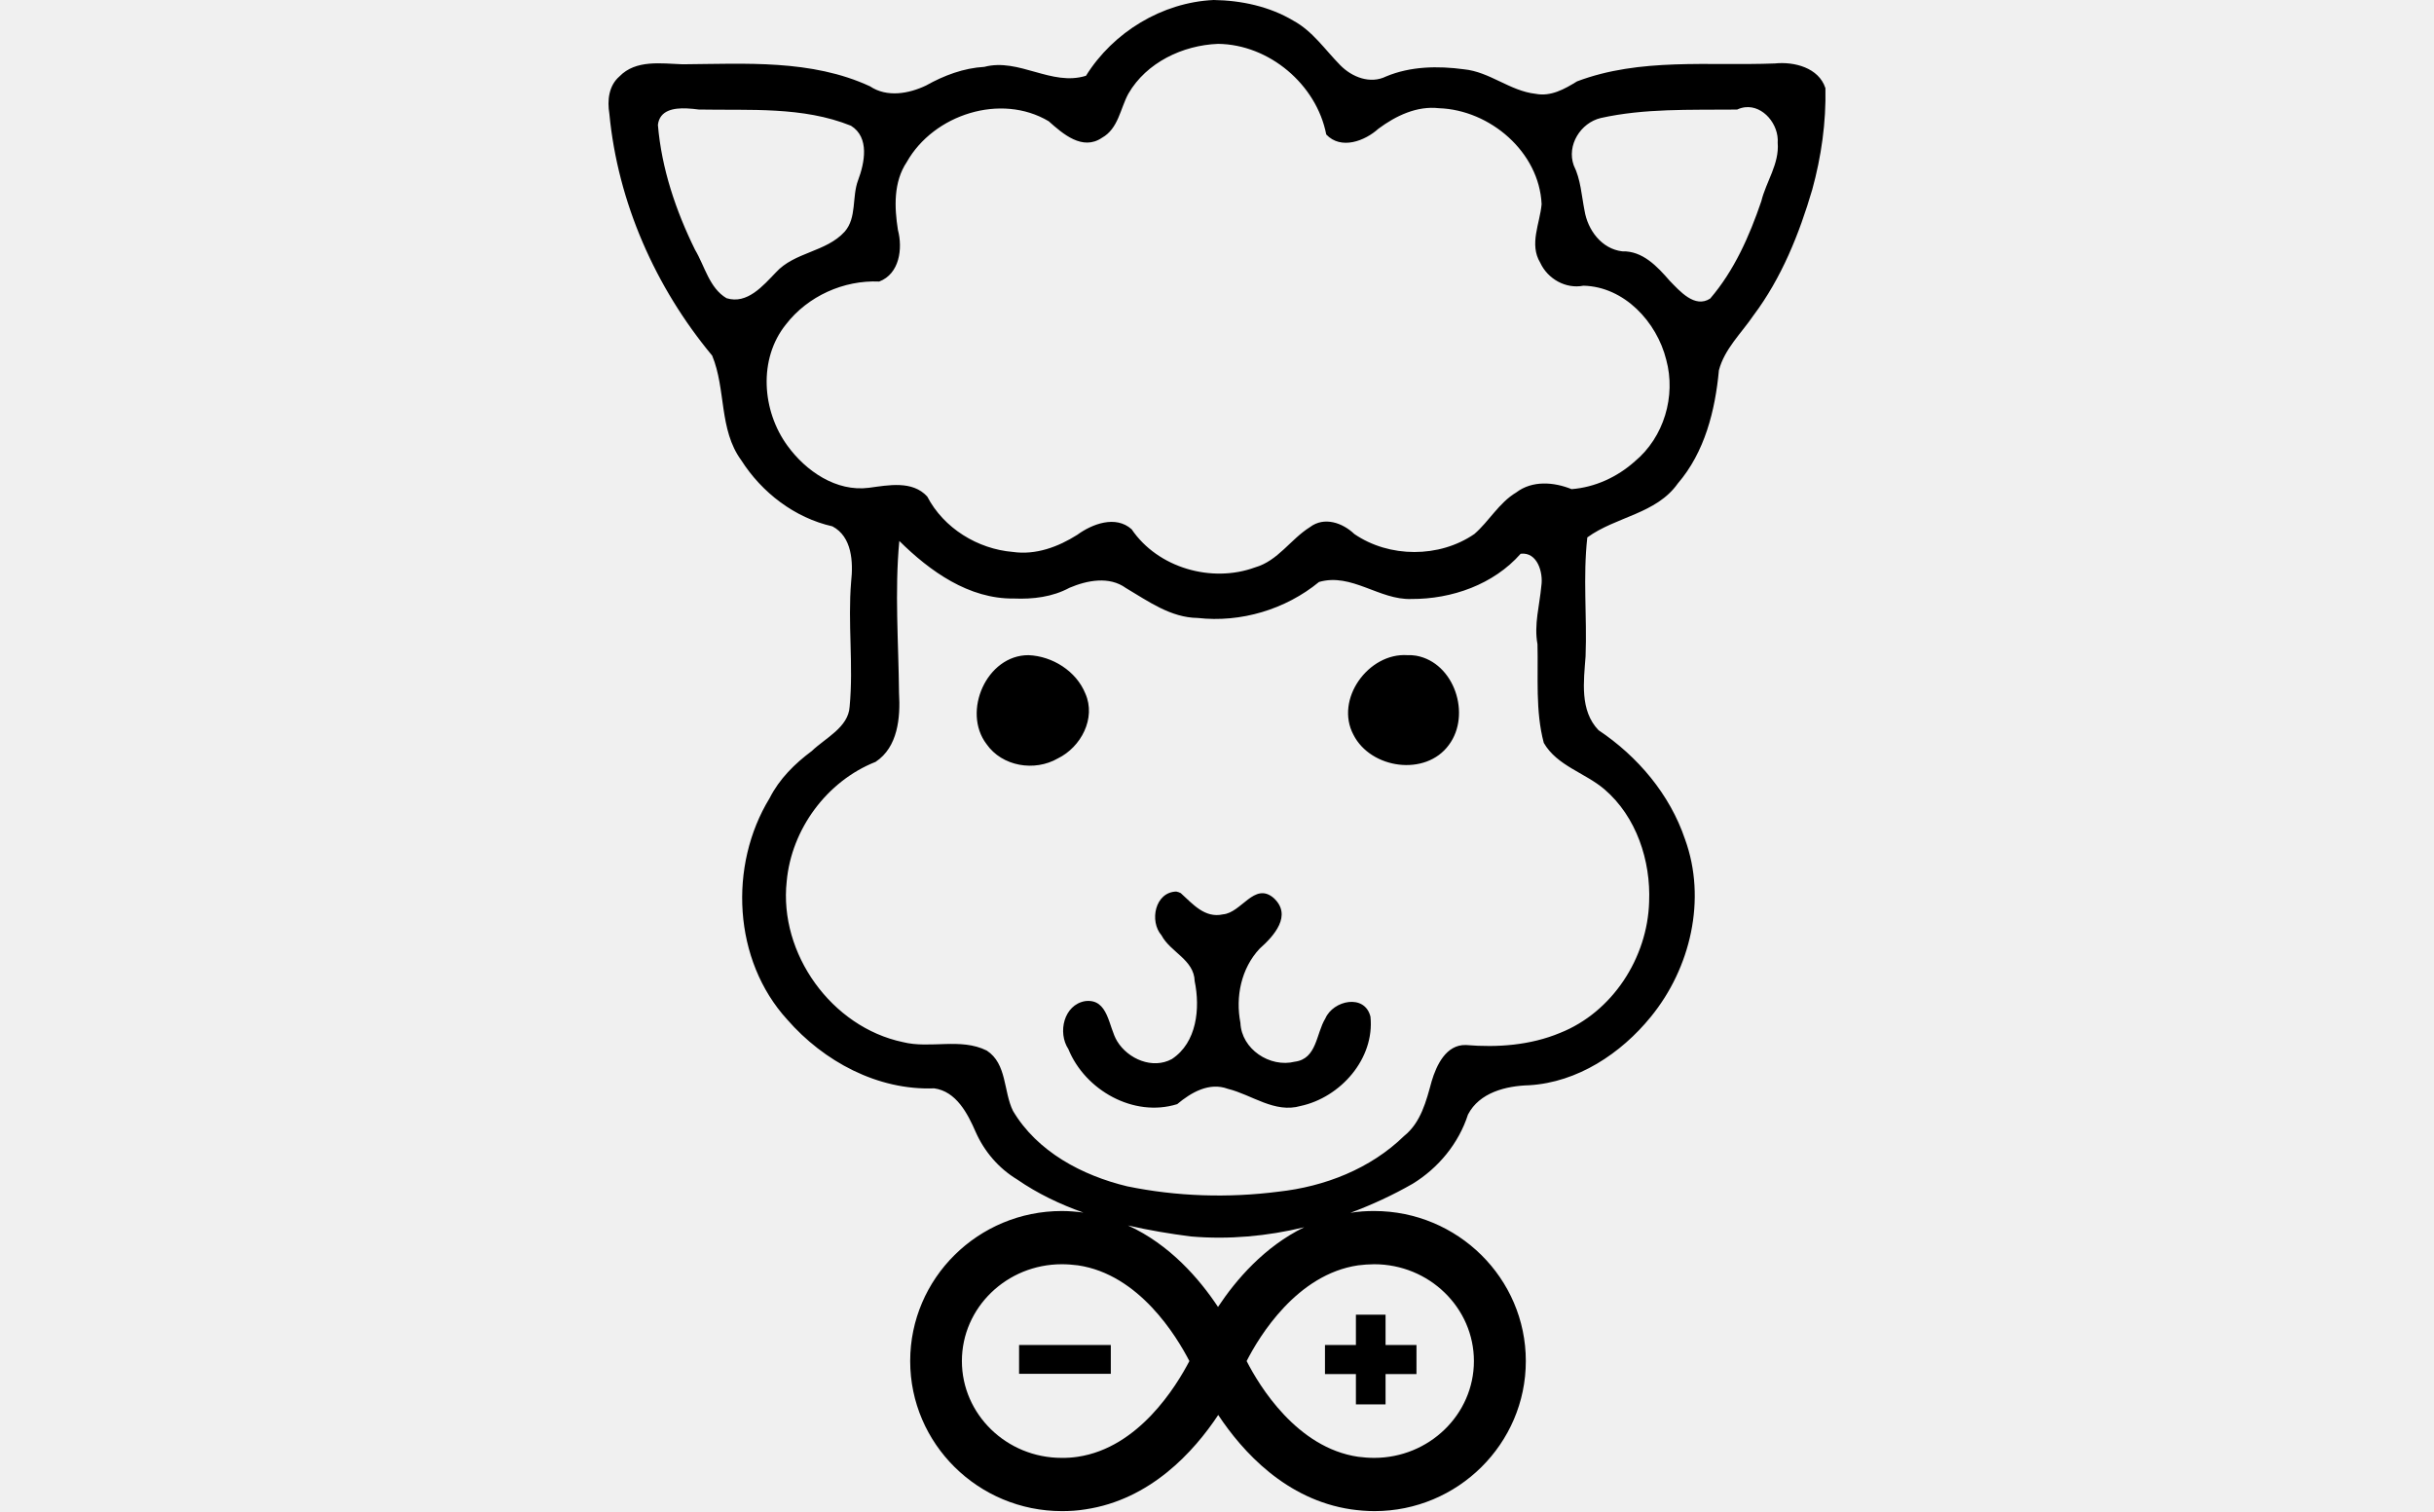
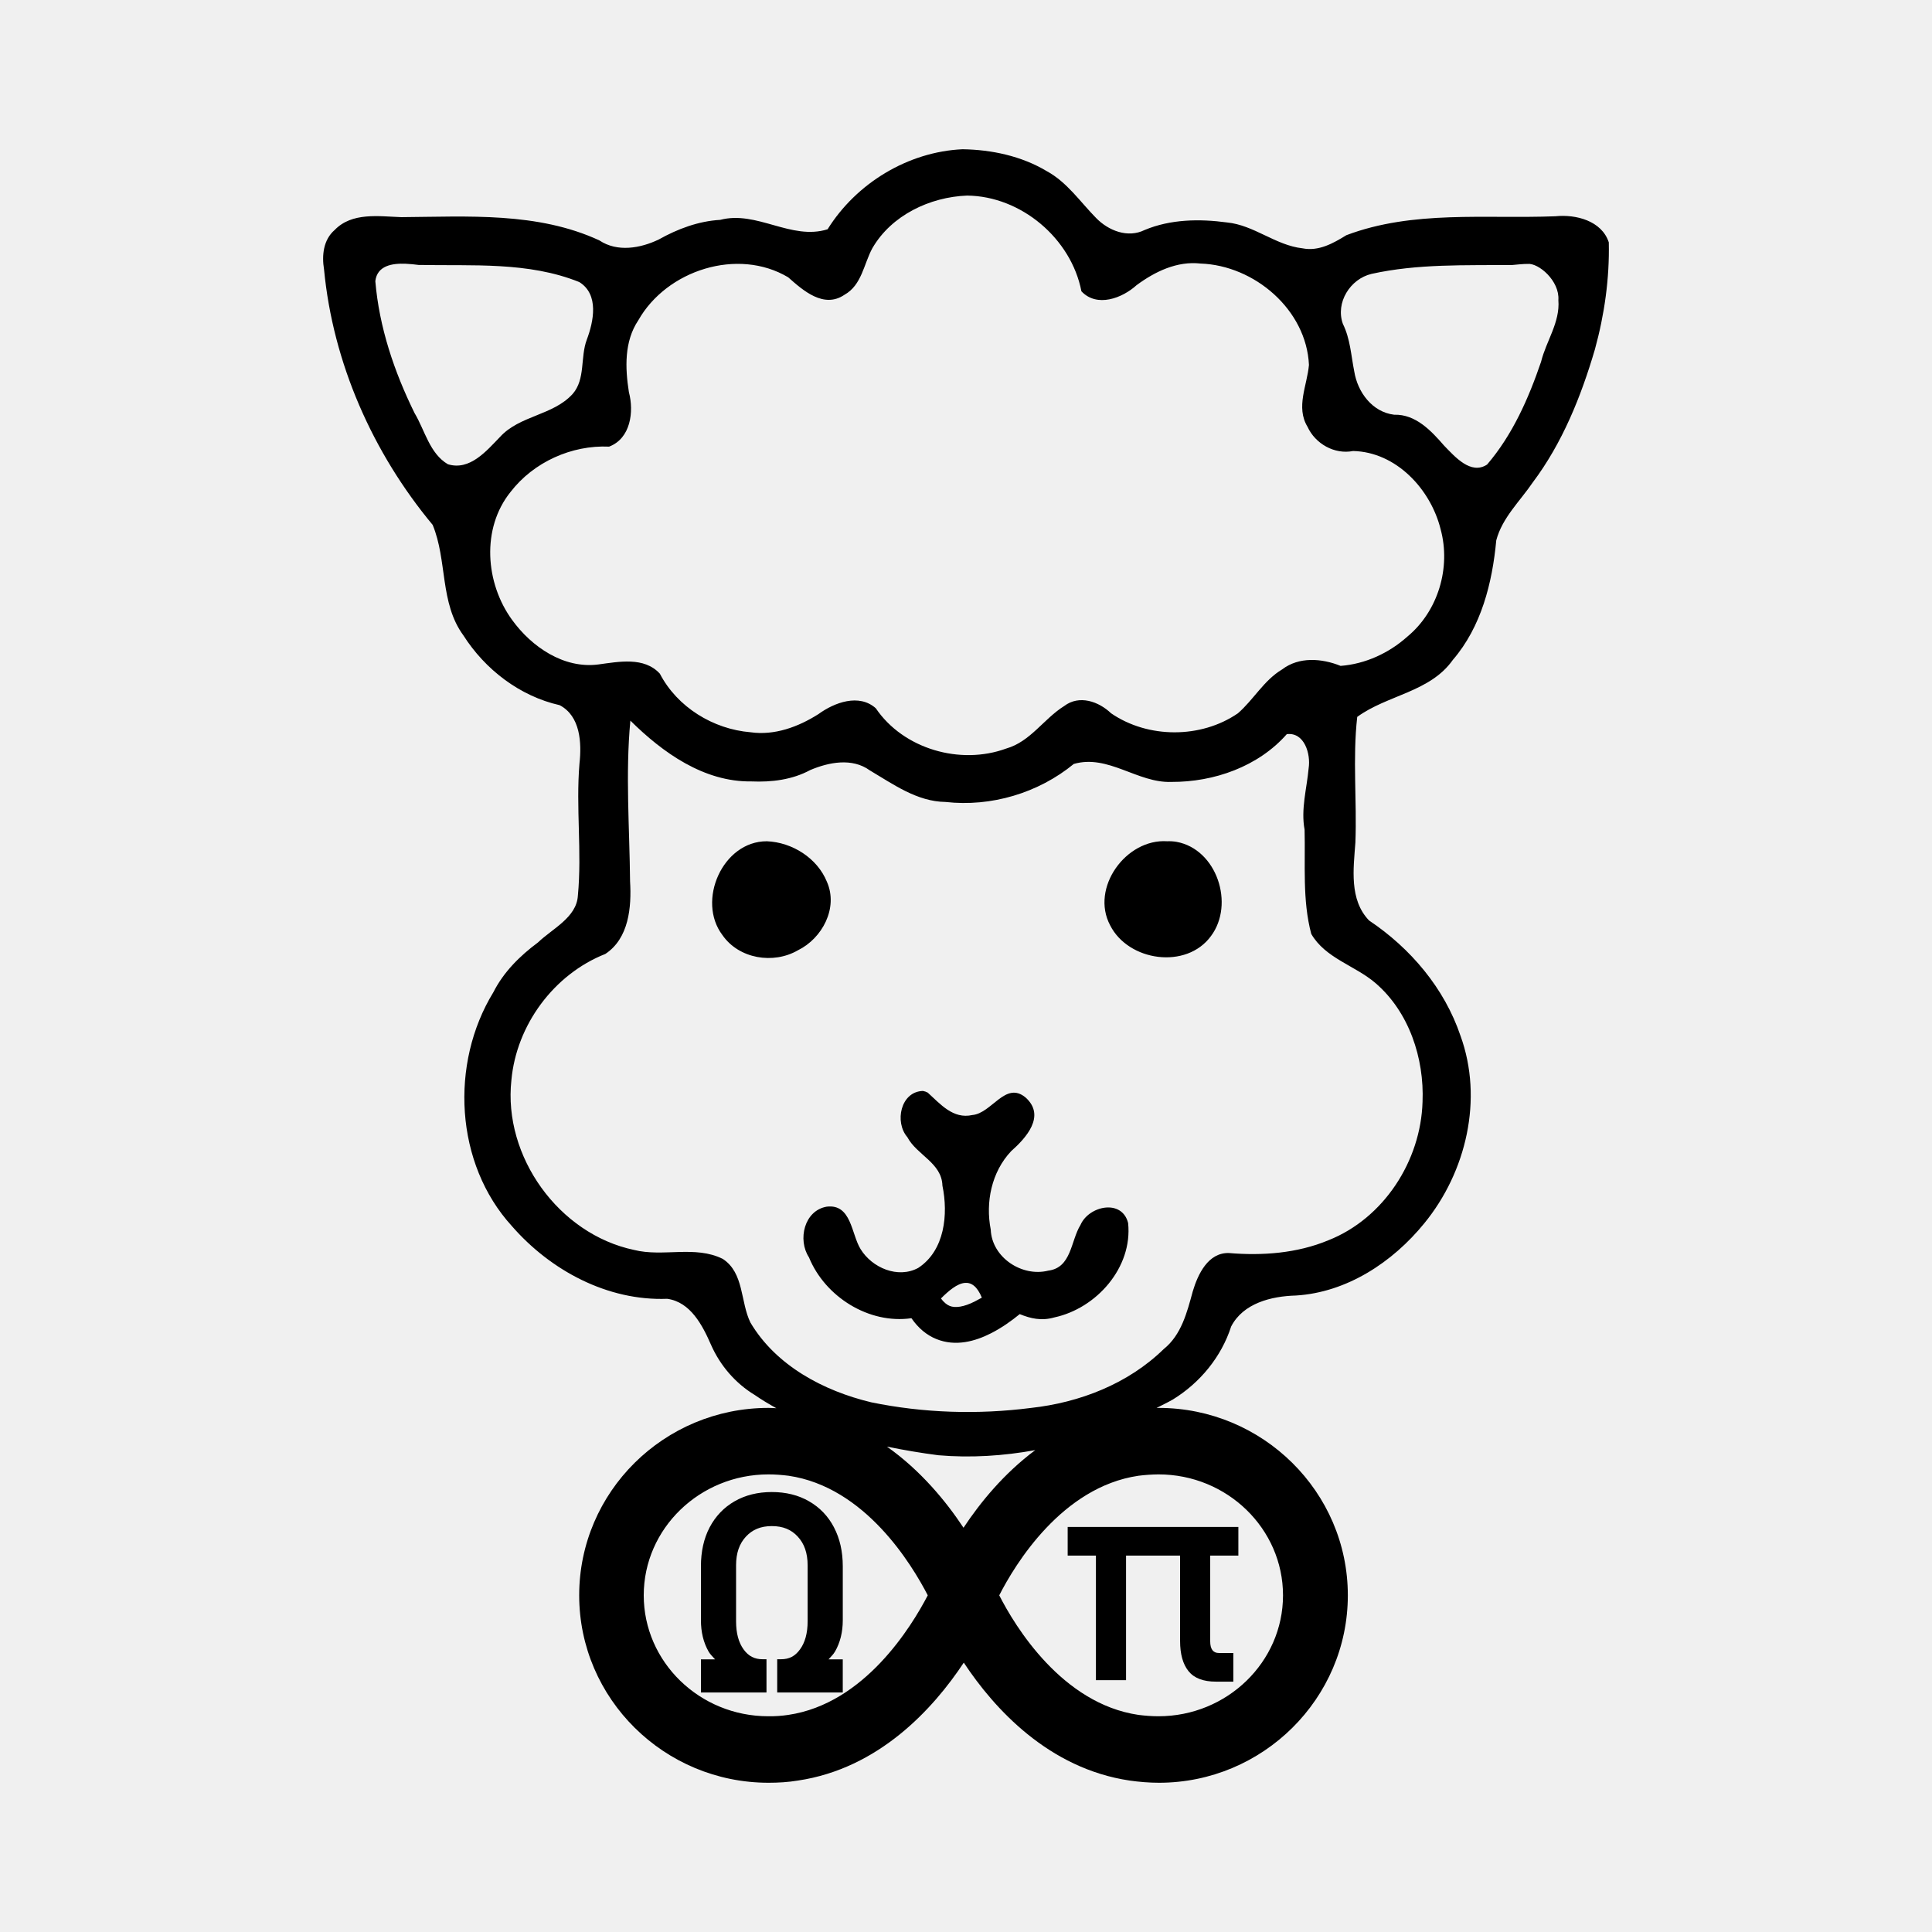
- <svg xmlns="http://www.w3.org/2000/svg" viewBox="0 0 1200 745" clip-rule="evenodd" fill-rule="evenodd">
+ <svg xmlns="http://www.w3.org/2000/svg" viewBox="0 0 2000 2000" clip-rule="evenodd" fill-rule="evenodd" version="1.1" id="svg1" xml:space="preserve">
  <style id="style1">
    /* Logo styles by: Krzysztof Zablocki www.zamkorus.pl */
    /* Default styles */
    * {
      fill: #000
    }

    /* Styles for dark mode */
    @media (prefers-color-scheme: dark) {
      * {
        fill: #fff
      }
    }
  </style>
-   <path d="M598.37 0c-25.423 1.163-49.558 15.845-62.96 37.353-16.996 5.334-33.036-8.9-50.11-4.39-10.204.583-19.877 4.223-28.714 9.177-8.544 4.087-19.3 6.006-27.66.415-28.873-13.365-61.454-11.091-92.41-10.86-10.5-.358-23.027-2.407-31.146 6.003-5.29 4.575-6.02 11.88-4.946 18.369 4.152 43.682 22.707 85.606 50.69 119.262 6.878 16.607 3.26 36.463 14.317 51.552 10.157 15.97 26.343 28.412 44.95 32.61 9.706 5.091 10.308 17.627 9.246 27.238-1.733 20.548 1.208 41.161-.752 61.71-.622 10.173-11.95 15.385-18.635 21.815-8.427 6.251-16.026 13.787-20.793 23.22-20.365 33.267-18.005 79.994 8.67 109.193 17.99 20.643 44.593 34.969 72.447 33.906 10.906 1.482 16.525 12.471 20.474 21.537 4.27 9.638 11.346 17.888 20.383 23.356 10.134 7.012 21.186 12.26 32.7 16.349-3.52-.468-7.106-.769-10.612-.769-41.279 0-74.772 33.153-74.772 73.978 0 40.825 33.592 73.976 74.772 73.976 3.794 0 7.694-.212 11.586-.864 32.021-4.747 53.495-28.406 65.506-46.544 12.004 18.138 33.487 41.797 65.508 46.544 3.794.538 7.686.864 11.587.864 40.96 0 74.56-33.15 74.56-73.976 0-40.825-33.6-73.978-74.773-73.978-3.794 0-7.694.212-11.48.865-.089.012-.172.035-.26.048 10.628-3.981 20.961-8.741 30.757-14.367 12.684-7.781 22.652-19.882 27.232-34.082 5.628-10.933 18.831-14.164 30.187-14.468 23.804-1.43 45.2-15.582 59.932-33.695 19.618-23.967 27.647-58.03 16.891-87.581-7.485-22.184-23.346-40.87-42.653-53.781-9.333-9.714-7.269-24.172-6.378-36.394.758-19.538-1.347-39.15.857-58.635 14.045-10.259 34.004-11.552 44.605-26.583 13.3-15.447 18.438-35.972 20.277-55.825 2.77-10.55 11.095-18.282 17.055-27.065 13.815-18.4 22.525-40.106 28.968-62.036 4.473-16.25 6.854-33.123 6.49-49.99-3.305-10.11-15.42-13.166-24.936-12.173-32.542 1.275-66.382-2.944-97.532 8.84-6.126 3.776-12.91 7.616-20.446 6.122-12.647-1.404-22.61-10.86-35.324-12.09-12.797-1.721-26.29-1.515-38.36 3.534-7.864 3.899-16.84.32-22.59-5.537-7.485-7.58-13.58-16.792-23.19-21.993C625.846 3.157 611.93.2 598.37 0zm2.126 21.624c25.208.265 48.578 20.005 53.366 44.682 7.265 7.707 19.04 3.228 25.76-2.878 8.59-6.344 18.89-11.328 29.856-10.074 25.108.877 49.382 21.54 50.56 47.3-.825 9.576-6.235 19.698-.666 28.892 3.655 7.946 12.58 13.021 21.277 11.305 20.126.466 36.198 17.858 40.83 36.501 4.88 17.915-1.134 38.246-15.528 50.146-8.58 7.681-19.608 12.776-31.145 13.651-8.753-3.539-19.4-4.381-27.294 1.653-8.502 5.069-13.33 14.158-20.632 20.479-17.248 11.861-41.956 11.804-59.173-.009-5.806-5.547-14.865-8.729-21.893-3.386-9.519 5.95-15.77 16.629-27.045 19.842-21.41 7.859-47.936.263-60.862-18.799-7.856-7.003-19.367-2.672-26.806 2.75-9.4 5.95-20.437 10.055-31.712 8.44-17.39-1.436-34.134-11.72-42.245-27.323-7.342-8.03-19.207-5.578-28.736-4.313-16.1 2.098-31.092-8.21-40.17-20.72-12.563-17.164-14.513-42.791-.728-59.86 10.716-13.881 28.457-21.893 45.946-21.094 10.057-3.809 11.673-16.284 9.23-25.462-1.766-11.245-2.225-23.652 4.407-33.526 13.208-23.373 46.367-34.076 69.922-20.056 6.986 6.204 16.628 14.717 26.258 8.172 8.118-4.536 8.997-14.336 13.03-21.744 8.885-15.393 26.84-23.902 44.193-24.569zm259.86 31.258c8.947-1.023 16.718 8.53 16.077 17.512.854 10.424-5.7 19.111-8.09 28.85-5.83 17.103-13.327 34.116-25.18 47.936-7.604 4.978-15.067-3.728-20.016-8.8-6.044-6.958-13.312-14.775-23.346-14.464-10.214-1.221-17.035-10.51-18.604-20.115-1.494-7.488-1.868-15.329-5.324-22.285-3.537-9.88 3.366-20.97 13.35-23.335 21.55-4.788 43.81-3.94 65.758-4.154l1.49-.027a12.499 12.499 0 013.884-1.12zm-521.776.567c2.13.088 4.192.33 5.94.552 25.092.493 51.214-1.595 75.016 7.989 9.313 5.759 6.714 18.378 3.488 26.939-3.064 8.185-.542 18.346-6.562 25.26-9.153 10.131-24.736 9.986-33.955 20.135-6.307 6.513-14.083 15.85-24.3 12.699-8.51-4.998-10.74-15.851-15.538-23.873-9.492-19.281-16.514-40.078-18.31-61.59.857-7.251 7.835-8.376 14.221-8.111zm104.794 213.253c15.105 14.938 34.306 28.68 56.478 28.374 9.411.404 19.048-.755 27.433-5.297 8.688-3.676 19.555-5.83 27.79.12 10.993 6.502 22.057 14.599 35.387 14.765 21.25 2.41 43.323-4.181 59.837-17.743 16.02-4.645 29.755 8.988 45.55 8.388 19.874.097 40.53-7.144 53.867-22.31 8.258-.966 11.203 9.338 10.184 15.885-.853 9.558-3.698 19.098-1.897 28.724.415 16.205-1.096 32.853 3.111 48.65 6.56 11.349 20.354 14.73 29.883 22.869 15.765 13.48 22.905 35.197 22.047 55.535-.804 27.53-18.07 54.353-43.952 64.598-14.614 6.078-30.767 7.264-46.393 5.95-9.736-.287-14.502 9.946-16.872 17.873-2.662 9.75-5.293 20.325-13.578 26.967-16.61 16.203-39.208 24.981-62.046 27.475-24.72 3.163-50.05 2.377-74.465-2.648-22.19-5.324-44.393-17.065-56.327-37.204-4.752-9.658-2.898-23.188-12.922-29.728-12.948-6.441-27.79-.758-41.384-4.178-35.126-7.4-61.145-43.626-57.248-79.254 2.325-25.671 19.78-49.407 43.827-58.903 11.023-7.265 12.276-21.862 11.55-33.874-.233-25.006-2.204-50.069.14-75.034zm63.71 56.303c-20.663-.067-32.884 27.838-20.728 43.822 7.69 11.086 23.74 13.697 35.183 7.08 11.377-5.556 18.946-19.77 13.56-31.966-4.5-11.1-16.212-18.45-28.015-18.936zm186.822 0c-19.235-1.298-35.972 21.772-26.625 39.267 8.515 16.805 35.594 20.696 47.047 4.976 11.12-14.9 2.746-40.569-16.14-43.98a20.976 20.976 0 00-4.282-.263zm-114 116.546c-10.46.29-13.337 14.577-7.275 21.567 4.392 8.355 16.076 11.988 16.367 22.628 2.775 13.357 1.105 30.276-11.268 38.394-9.488 5.17-21.585-.04-26.932-8.774-4.34-6.995-4.24-21.198-15.784-19.803-10.548 1.802-13.675 15.476-8.296 23.657 8.264 20.27 32.185 33.825 53.647 27.144 6.894-5.761 15.774-10.974 24.988-7.551 11.875 2.915 23.02 12.15 35.843 8.454 19.718-4.227 36.61-23.314 34.46-44.051-2.83-11.42-18.354-8.084-22.245.906-4.577 7.427-4.129 19.927-15.04 21.307-12.266 3.078-26.293-6.162-26.825-19.14-2.513-12.837.367-26.884 9.486-36.596 7-6.197 16.326-16.468 6.793-25.068-9.424-7.893-15.756 7.375-24.868 8.168-9.015 2.022-14.933-5.16-20.826-10.468l-1.072-.475zm-23.8 164.62c10.253 2.364 20.661 4.1 30.99 5.421 18.773 1.616 37.65-.12 55.913-4.54-19.61 9.534-33.648 25.903-42.513 39.295-9.14-13.81-23.795-30.796-44.39-40.176zM523.51 623.29c2.633 0 5.265.213 7.898.539 30.238 4.428 48.654 34.995 54.975 47.195-6.42 12.314-24.963 42.765-55.08 47.194a48.563 48.53 0 01-7.893.539c-27.172 0-49.184-21.49-49.184-47.733 0-26.35 22.111-47.734 49.284-47.734zm153.974 0c27.172 0 49.18 21.498 49.18 47.734 0 26.35-22.114 47.733-49.187 47.733-2.626 0-5.258-.213-7.89-.54-30.224-4.428-48.76-34.985-54.976-47.193 6.214-12.2 24.752-42.767 54.975-47.195a68.292 68.244 0 017.898-.54zm-9 24.857V663.1h-15.25v14.33h15.25v14.94H683.1v-14.94h15.244l.007-14.33H683.1v-14.953zM502.421 663.1v14.224h45.225V663.1z" />
+   <path id="path2" d="M996.384 154.5c-56.397 2.58-109.934 35.143-139.664 82.844-37.703 11.829-73.284-19.74-111.16-9.738-22.636 1.293-44.096 9.368-63.7 20.355-18.952 9.064-42.814 13.317-61.36.917-64.05-29.64-136.325-24.596-204.995-24.084-23.293-.794-51.082-5.34-69.094 13.312-11.735 10.146-13.353 26.348-10.97 40.74 9.21 96.878 50.37 189.857 112.447 264.5 15.257 36.83 7.234 80.869 31.763 114.334 22.532 35.417 58.435 63.011 99.712 72.32 21.53 11.292 22.867 39.095 20.51 60.41-3.844 45.572 2.68 91.29-1.668 136.864-1.38 22.561-26.508 34.12-41.337 48.38-18.694 13.863-35.551 30.58-46.126 51.5-45.176 73.779-39.942 177.412 19.232 242.17 39.908 45.782 98.925 77.55 160.712 75.193 24.194 3.287 36.655 27.659 45.416 47.765 9.47 21.375 25.173 39.676 45.22 51.803 7.222 4.995 14.718 9.455 22.327 13.688-2.69-.117-5.393-.325-8.055-.325-108.215 0-196.02 86.953-196.02 194.028 0 107.075 88.065 194.024 196.02 194.024 9.946 0 20.172-.56 30.377-2.27 83.945-12.45 140.24-74.5 171.73-122.07 31.469 47.57 87.783 109.622 171.73 122.07 9.945 1.412 20.152 2.27 30.377 2.27 107.378 0 195.46-86.949 195.46-194.024 0-107.074-88.083-194.028-196.02-194.028-.667 0-1.35.06-2.017.065 5.616-2.903 11.366-5.572 16.84-8.715 28.137-17.257 50.25-44.095 60.41-75.588 12.485-24.248 41.775-31.41 66.966-32.084 52.805-3.172 100.268-34.56 132.948-74.73 43.52-53.154 61.33-128.703 37.47-194.24-16.605-49.2-51.788-90.643-94.618-119.278-20.702-21.543-16.126-53.605-14.15-80.712 1.682-43.331-2.987-86.83 1.903-130.045 31.155-22.753 75.432-25.618 98.948-58.954 29.504-34.26 40.898-79.778 44.978-123.808 6.145-23.398 24.615-40.549 37.838-60.028 30.646-40.807 49.965-88.946 64.258-137.582 9.923-36.04 15.205-73.462 14.397-110.869-7.33-22.422-34.205-29.201-55.315-27-72.189 2.828-147.26-6.529-216.361 19.605-13.59 8.375-28.638 16.894-45.355 13.58-28.054-3.114-50.157-24.085-78.36-26.813-28.39-3.817-58.32-3.361-85.095 7.835-17.444 8.648-37.356.71-50.11-12.279-16.605-16.813-30.125-37.24-51.445-48.775-26.04-15.531-56.913-22.09-86.994-22.533zm4.718 47.957c55.92.586 107.76 44.37 118.382 99.1 16.115 17.092 42.236 7.156 57.143-6.386 19.056-14.069 41.908-25.123 66.235-22.343 55.697 1.945 109.542 47.774 112.156 104.905-1.83 21.237-13.833 43.687-1.478 64.077 8.108 17.624 27.907 28.878 47.2 25.072 44.646 1.034 80.3 39.603 90.575 80.95 10.825 39.732-2.515 84.824-34.445 111.216-19.034 17.034-43.496 28.334-69.089 30.274-19.417-7.849-43.038-9.713-60.55 3.67-18.86 11.241-29.568 31.398-45.765 45.417-38.262 26.306-93.075 26.177-131.268-.022-12.88-12.303-32.975-19.356-48.565-7.507-21.116 13.195-34.983 36.88-59.994 44.005-47.494 17.429-106.342.584-135.015-41.692-17.427-15.531-42.96-5.926-59.462 6.1-20.853 13.194-45.338 22.298-70.35 18.716-38.576-3.185-75.72-25.992-93.712-60.595-16.287-17.81-42.607-12.375-63.746-9.569-35.715 4.653-68.972-18.206-89.11-45.95-27.87-38.067-32.196-94.906-1.617-132.762 23.772-30.785 63.126-48.554 101.922-46.782 22.31-8.448 25.896-36.113 20.476-56.468-3.917-24.939-4.933-52.458 9.779-74.356 29.3-51.837 102.857-75.572 155.11-44.478 15.498 13.759 36.886 32.64 58.248 18.124 18.01-10.06 19.959-31.795 28.904-48.225 19.71-34.14 59.542-53.013 98.036-54.492zm580.076 70.756c11.418-1.31 33.468 17.488 32.045 37.408 1.894 23.12-12.644 42.385-17.946 63.984-12.934 37.932-29.567 75.662-55.86 106.312-16.87 11.04-33.423-8.265-44.403-19.514-13.407-15.43-29.53-32.77-51.788-32.08-22.658-2.708-37.788-23.31-41.269-44.612-3.314-16.606-4.144-33.997-11.81-49.424-7.847-21.912 7.466-46.505 29.614-51.75 47.804-10.62 97.184-8.739 145.873-9.214 4.99-.465 11.301-1.153 15.544-1.11zm-1161.094-.172c4.725.195 9.299.732 13.176 1.226 55.663 1.094 113.61-3.54 166.41 17.716 20.659 12.773 14.895 40.76 7.739 59.747-6.797 18.153-1.2 40.687-14.554 56.021-20.305 22.468-54.873 22.147-75.324 44.655-13.99 14.445-31.242 35.153-53.907 28.165-18.878-11.085-23.822-35.154-34.467-52.946-21.056-42.762-36.634-88.886-40.618-136.594 1.9-16.082 17.38-18.579 31.545-17.99zM652.55 745.994c33.509 33.129 76.104 63.609 125.289 62.93 20.876.896 42.256-1.674 60.856-11.747 19.273-8.153 43.379-12.933 61.646.264 24.386 14.42 48.934 32.38 78.503 32.747 47.14 5.346 96.103-9.271 132.736-39.349 35.539-10.301 66.01 19.932 101.048 18.601 44.087.215 89.909-15.845 119.495-49.482 18.319-2.142 24.852 20.715 22.591 35.235-1.893 21.197-8.203 42.353-4.207 63.701.92 35.94-2.435 72.863 6.898 107.897 14.551 25.17 45.151 32.67 66.289 50.719 34.972 29.897 50.815 78.062 48.912 123.168-1.783 61.056-40.088 120.543-97.503 143.265-32.418 13.48-68.25 16.113-102.914 13.199-21.597-.637-32.172 22.053-37.43 39.634-5.905 21.624-11.741 45.082-30.121 59.812-36.846 35.935-86.974 55.402-137.636 60.932-54.837 7.016-111.028 5.272-165.187-5.873-49.226-11.807-98.482-37.845-124.955-82.51-10.542-21.419-6.43-51.426-28.665-65.932-28.723-14.284-61.646-1.68-91.801-9.265-77.922-16.41-135.64-96.753-126.996-175.77 5.158-56.933 43.877-109.578 97.222-130.638 24.452-16.113 27.233-48.484 25.623-75.126-.517-55.456-4.892-111.045.307-166.412zm141.333 124.872c-45.837-.148-72.95 61.737-45.983 97.186 17.06 24.587 52.664 30.378 78.049 15.703 25.238-12.323 42.03-43.844 30.082-70.893-9.983-24.618-35.965-40.918-62.148-41.996zm414.434 0c-42.67-2.878-79.798 48.284-59.063 87.085 18.889 37.27 78.958 45.9 104.365 11.036 24.668-33.044 6.09-89.974-35.805-97.54a46.526 46.526 0 00-9.497-.58zm-252.89 258.475c-23.203.643-29.587 32.328-16.14 47.83 9.743 18.53 35.662 26.59 36.308 50.187 6.157 29.623 2.452 67.148-24.995 85.152-21.048 11.465-47.882-.092-59.743-19.462-9.628-15.513-9.41-47.013-35.017-43.918-23.4 3.996-30.332 34.325-18.401 52.469 16.686 40.916 62.138 69.373 106.068 63.004 7.042 10.171 15.652 17.463 25.755 21.555 19.989 8.094 40.19 2.36 56.376-5.832 11.196-5.665 21.352-12.908 29.994-19.965 11.07 4.552 22.462 7.272 35.754 3.44 43.74-9.374 81.215-51.705 76.446-97.696-6.278-25.327-40.718-17.933-49.348 2.007-10.154 16.47-9.16 44.197-33.363 47.257-27.21 6.826-58.325-13.667-59.505-42.45-5.574-28.47.812-59.623 21.04-81.163 15.528-13.743 36.216-36.523 15.069-55.596-20.906-17.506-34.95 16.356-55.165 18.115-19.998 4.484-33.126-11.446-46.197-23.218l-2.38-1.053zm43.552 198.699c6.557-.501 12.617 3.569 17.418 15.286a179.354 179.354 0 01-7.457 4.019c-11.203 5.67-20.112 6.858-25.793 4.558-2.647-1.072-5.815-3.303-9.05-7.767 8.048-8.022 16.797-15.48 24.882-16.096zm-80.792 169.519c17.688 3.585 35.47 6.636 53.189 8.901 33.58 2.89 67.273.716 100.318-5.293-32.437 24.125-57.08 54.364-74.27 80.344-18.048-27.281-44.318-59.286-79.237-83.952zm-122.592 28.724c6.9 0 13.802.556 20.705 1.412 79.27 11.613 127.552 91.781 144.123 123.78-16.83 32.299-65.447 112.168-144.4 123.782a127.465 127.465 0 01-20.69 1.41c-71.234 0-128.94-56.36-128.94-125.191 0-69.11 57.967-125.194 129.2-125.194zm403.654 0c71.234 0 128.923 56.381 128.923 125.193 0 69.11-57.964 125.19-128.941 125.19-6.883 0-13.786-.552-20.688-1.409-79.232-11.614-127.831-91.761-144.123-123.781 16.292-32 64.89-112.167 144.123-123.781a181.108 181.108 0 0120.706-1.413zm-400.275 18.27c-14.51 0-27.46 3.186-38.566 9.604v-.014c-11.022 6.346-19.704 15.417-25.784 26.955l-.022.014v.014c-6.04 11.595-9.003 25.056-9.003 40.241v55.93c0 12.178 2.61 23.085 7.959 32.436v.014c1.777 3.084 4.423 5.355 6.677 7.996h-14.636v34.333h67.862v-34.432h-3.972c-8.436 0-14.58-3.14-19.718-10.188-5.084-7.02-7.794-16.603-7.794-29.135v-57.866c0-12.768 3.412-22.412 10.15-29.699 6.81-7.36 15.41-10.95 26.837-10.95 11.562 0 20.177 3.591 26.927 10.938v.014c6.72 7.291 10.165 16.935 10.165 29.697v57.867c0 12.53-2.754 22.11-7.893 29.135h-.022v.014c-5.09 7.04-11.194 10.175-19.603 10.175h-3.972v34.432h67.863v-34.334H857.73c2.24-2.642 4.866-4.914 6.625-7.996l.022-.013c5.397-9.346 8.063-20.253 8.063-32.436v-55.93c0-15.195-3.026-28.662-9.12-40.254h.022c-6.027-11.54-14.718-20.61-25.783-26.957l-.028-.018c-11.056-6.414-24.004-9.585-38.552-9.586zm306.282 36.126v29.646h29.245v128.976h31.183v-128.976h55.939v88.431c0 13.6 2.906 24.016 8.765 31.275 5.834 7.208 15.283 10.8 28.327 10.8h18.037v-29.647h-14.98c-5.986 0-8.969-4.025-8.969-12.125v-88.734h29.146v-29.646z" />
</svg>
